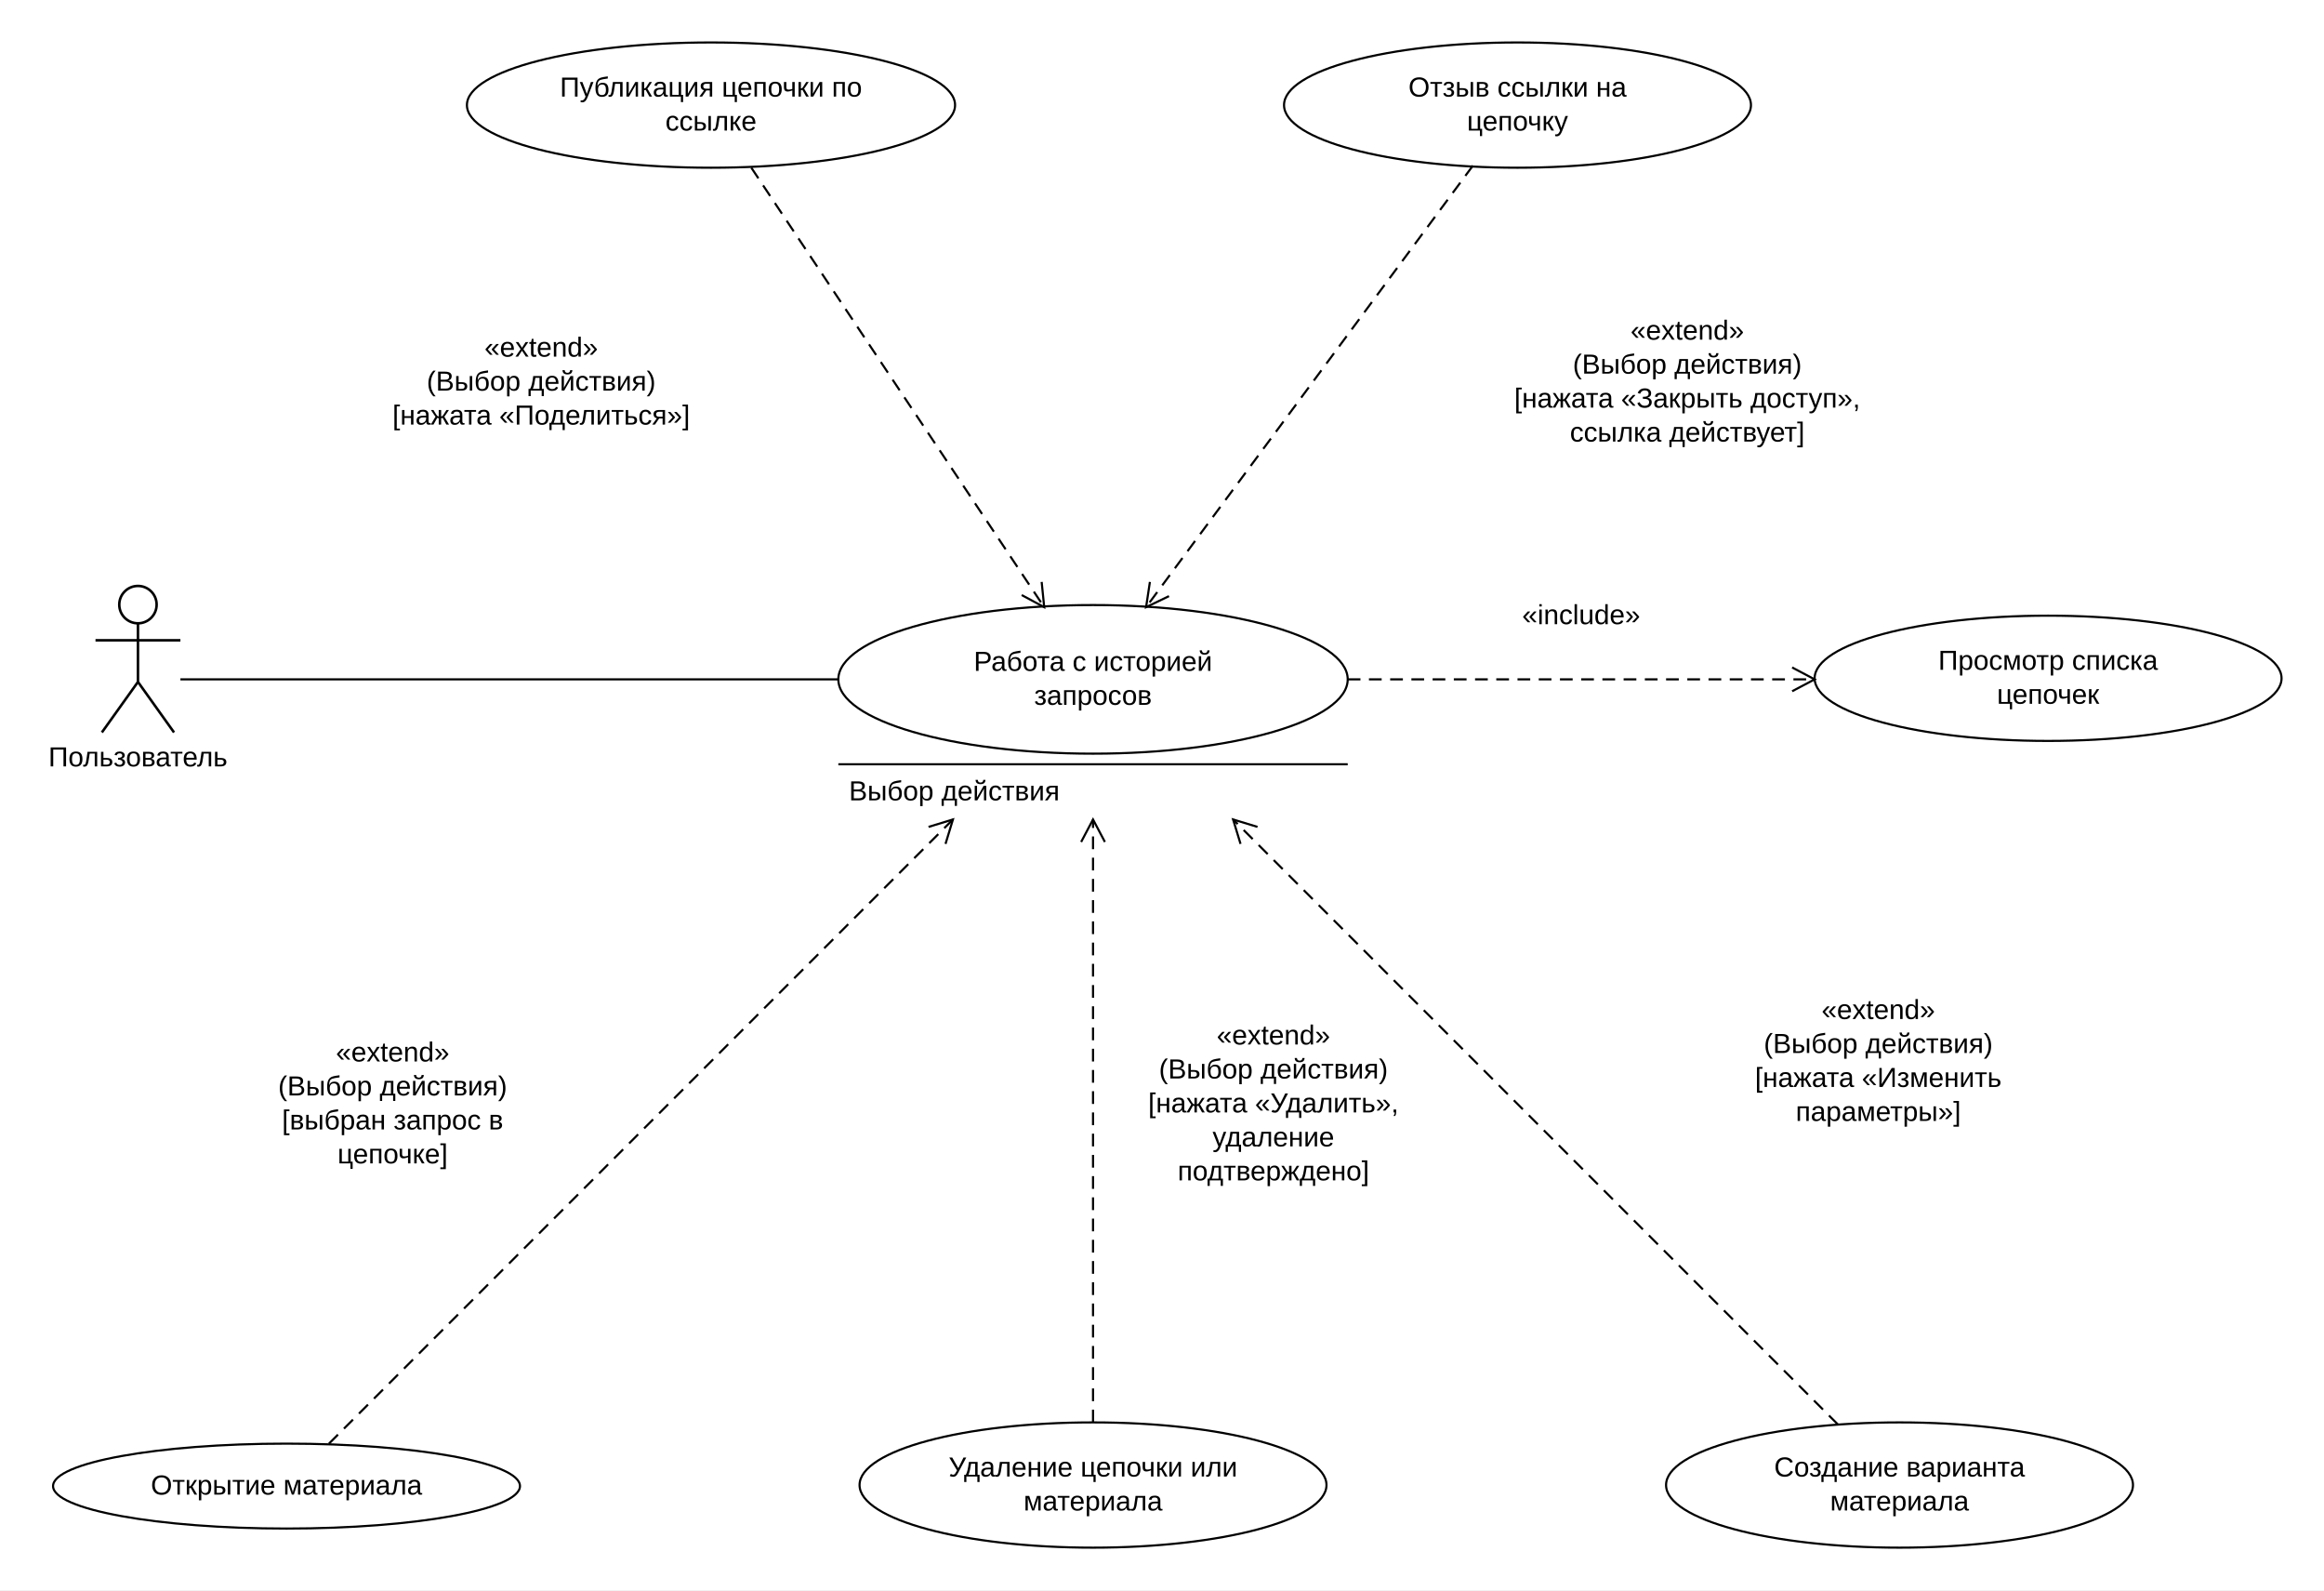
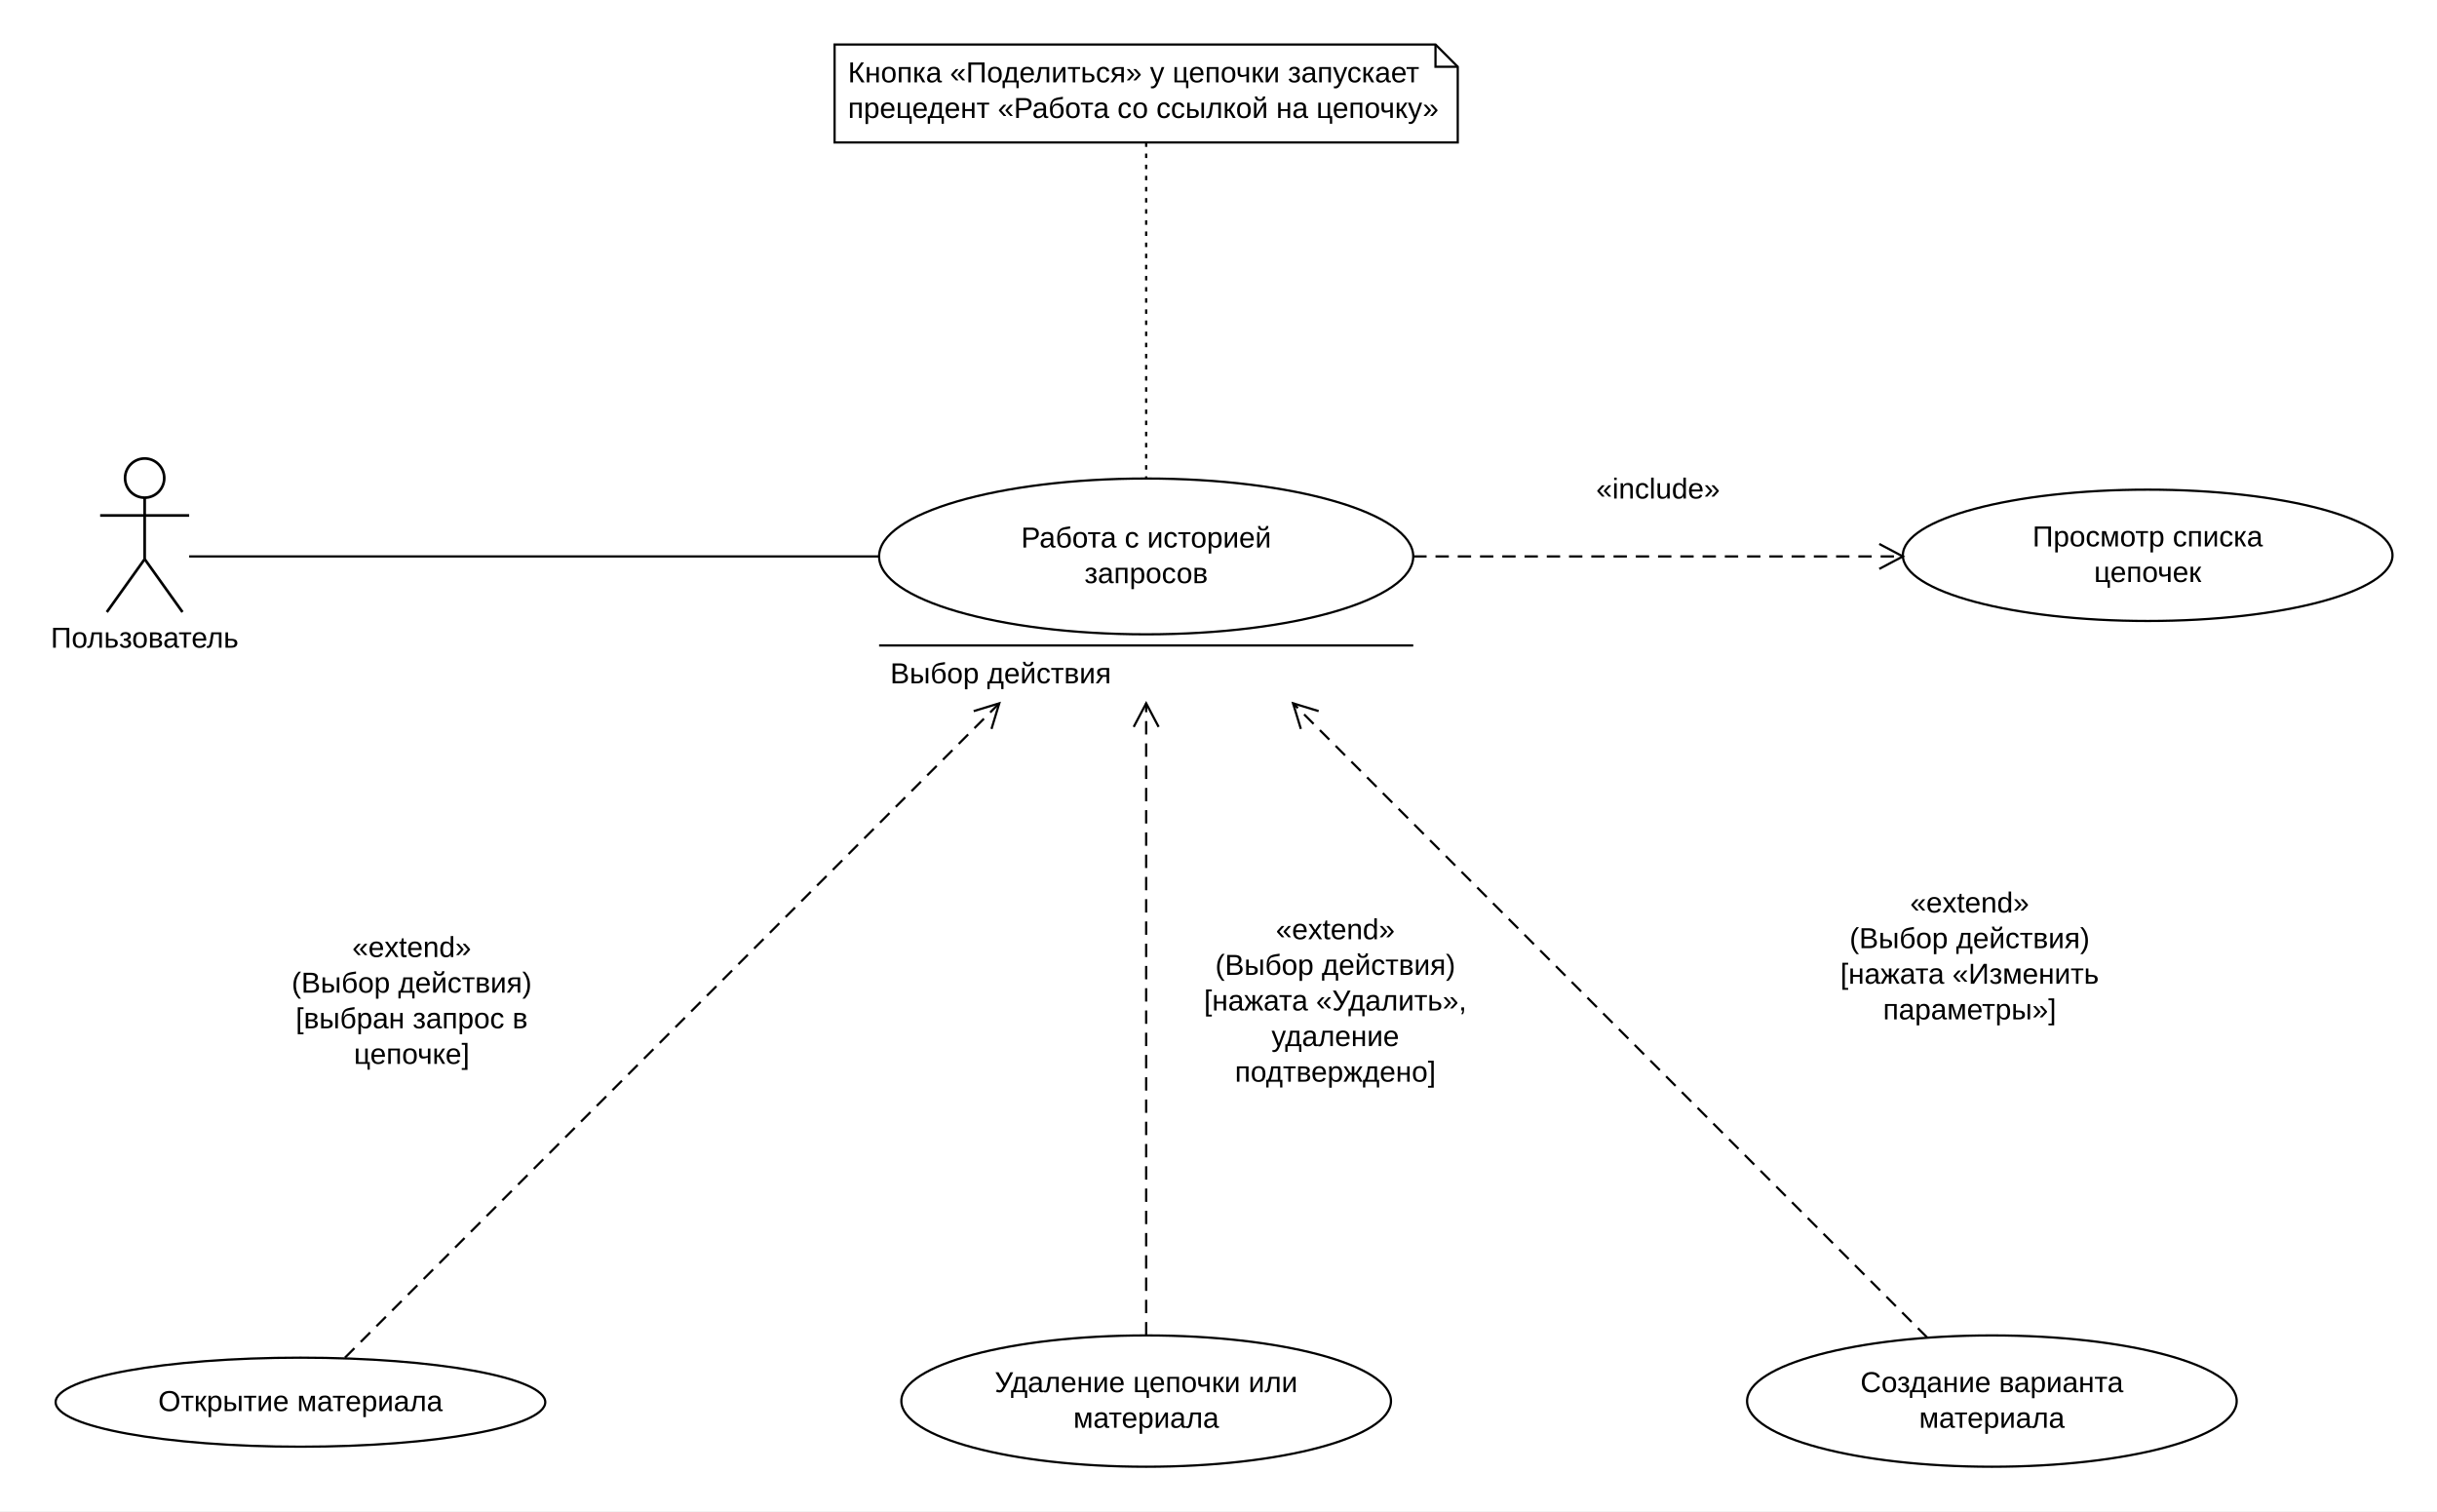
- <svg xmlns="http://www.w3.org/2000/svg" width="1095" height="749" viewBox="45 60 1095 749">
-   <rect x="45" y="60" width="1095" height="749" fill="#fff" />
+ <svg xmlns="http://www.w3.org/2000/svg" width="1095" height="679" viewBox="45 130 1095 679">
+   <rect x="45" y="130" width="1095" height="679" fill="#fff" />
  <ellipse cx="560.0" cy="380.0" rx="120.0" ry="35.0" fill="#fff" stroke="#000" />
  <text x="560.0" y="376.0" font-family="Arial, Helvetica, sans-serif" font-size="13" text-anchor="middle" font-weight="normal" font-style="normal" fill="#000">Работа с историей</text>
  <text x="560.0" y="392.0" font-family="Arial, Helvetica, sans-serif" font-size="13" text-anchor="middle" font-weight="normal" font-style="normal" fill="#000">запросов</text>
  <line x1="440" y1="420" x2="680" y2="420" stroke="#000" />
  <text x="445.0" y="437.0" font-family="Arial, Helvetica, sans-serif" font-size="13" text-anchor="start" font-weight="normal" font-style="normal" fill="#000">Выбор действия</text>
  <ellipse cx="1010.0" cy="379.5" rx="110.0" ry="29.5" fill="#fff" stroke="#000" />
  <text x="1010.0" y="375.5" font-family="Arial, Helvetica, sans-serif" font-size="13" text-anchor="middle" font-weight="normal" font-style="normal" fill="#000">Просмотр списка</text>
  <text x="1010.0" y="391.5" font-family="Arial, Helvetica, sans-serif" font-size="13" text-anchor="middle" font-weight="normal" font-style="normal" fill="#000">цепочек</text>
-   <ellipse cx="380.0" cy="109.5" rx="115.0" ry="29.5" fill="#fff" stroke="#000" />
-   <text x="380.0" y="105.5" font-family="Arial, Helvetica, sans-serif" font-size="13" text-anchor="middle" font-weight="normal" font-style="normal" fill="#000">Публикация цепочки по</text>
-   <text x="380.0" y="121.5" font-family="Arial, Helvetica, sans-serif" font-size="13" text-anchor="middle" font-weight="normal" font-style="normal" fill="#000">ссылке</text>
-   <ellipse cx="760.0" cy="109.5" rx="110.0" ry="29.5" fill="#fff" stroke="#000" />
-   <text x="760.0" y="105.5" font-family="Arial, Helvetica, sans-serif" font-size="13" text-anchor="middle" font-weight="normal" font-style="normal" fill="#000">Отзыв ссылки на</text>
-   <text x="760.0" y="121.5" font-family="Arial, Helvetica, sans-serif" font-size="13" text-anchor="middle" font-weight="normal" font-style="normal" fill="#000">цепочку</text>
  <ellipse cx="180.0" cy="760.0" rx="110.0" ry="20.0" fill="#fff" stroke="#000" />
  <text x="180.0" y="764.0" font-family="Arial, Helvetica, sans-serif" font-size="13" text-anchor="middle" font-weight="normal" font-style="normal" fill="#000">Открытие материала</text>
  <ellipse cx="560.0" cy="759.5" rx="110.0" ry="29.5" fill="#fff" stroke="#000" />
  <text x="560.0" y="755.5" font-family="Arial, Helvetica, sans-serif" font-size="13" text-anchor="middle" font-weight="normal" font-style="normal" fill="#000">Удаление цепочки или</text>
  <text x="560.0" y="771.5" font-family="Arial, Helvetica, sans-serif" font-size="13" text-anchor="middle" font-weight="normal" font-style="normal" fill="#000">материала</text>
  <ellipse cx="940.0" cy="759.5" rx="110.0" ry="29.5" fill="#fff" stroke="#000" />
  <text x="940.0" y="755.5" font-family="Arial, Helvetica, sans-serif" font-size="13" text-anchor="middle" font-weight="normal" font-style="normal" fill="#000">Создание варианта</text>
  <text x="940.0" y="771.5" font-family="Arial, Helvetica, sans-serif" font-size="13" text-anchor="middle" font-weight="normal" font-style="normal" fill="#000">материала</text>
  <circle cx="110.0" cy="344.8" r="8.8" fill="#fff" stroke="#000" stroke-width="1.2" />
  <line x1="110.0" y1="353.6" x2="110.0" y2="381.2" stroke="#000" stroke-width="1.2" fill="none" />
  <line x1="90.0" y1="361.6" x2="130.0" y2="361.6" stroke="#000" stroke-width="1.2" fill="none" />
  <line x1="110.0" y1="381.2" x2="93.0" y2="405.0" stroke="#000" stroke-width="1.2" fill="none" />
  <line x1="110.0" y1="381.2" x2="127.0" y2="405.0" stroke="#000" stroke-width="1.2" fill="none" />
  <text x="110.0" y="421.0" font-family="Arial, Helvetica, sans-serif" font-size="13" text-anchor="middle" font-weight="normal" font-style="normal" fill="#000">Пользователь</text>
  <path d="M130.0,380.0 L440.0,380.0" fill="none" stroke="#000" />
  <path d="M680.0,380.0 L900.0,380.0" fill="none" stroke="#000" stroke-dasharray="6 4" />
  <path d="M889.4,385.6 L900.0,380.0 L889.4,374.4" fill="none" stroke="#000" stroke-width="1" />
-   <path d="M399.0,139.0 L537.0,346.0" fill="none" stroke="#000" stroke-dasharray="6 4" />
-   <path d="M526.4,340.3 L537.0,346.0 L535.8,334.1" fill="none" stroke="#000" stroke-width="1" />
-   <path d="M739.0,138.0 L585.0,346.0" fill="none" stroke="#000" stroke-dasharray="6 4" />
-   <path d="M586.8,334.1 L585.0,346.0 L595.8,340.8" fill="none" stroke="#000" stroke-width="1" />
+   <path d="M560.0,194.0 L560.0,345.0" fill="none" stroke="#000" stroke-dasharray="2 3" />
  <path d="M200.0,740.0 L494.0,446.0" fill="none" stroke="#000" stroke-dasharray="6 4" />
  <path d="M490.5,457.5 L494.0,446.0 L482.5,449.5" fill="none" stroke="#000" stroke-width="1" />
  <path d="M560.0,730.0 L560.0,446.0" fill="none" stroke="#000" stroke-dasharray="6 4" />
  <path d="M565.6,456.6 L560.0,446.0 L554.4,456.6" fill="none" stroke="#000" stroke-width="1" />
  <path d="M911.0,731.0 L626.0,446.0" fill="none" stroke="#000" stroke-dasharray="6 4" />
  <path d="M637.5,449.5 L626.0,446.0 L629.5,457.5" fill="none" stroke="#000" stroke-width="1" />
+   <path d="M420,150 H690 L700,160 V194 H420 Z" fill="#fff" stroke="#000" />
+   <path d="M690,150 V160 H700" fill="none" stroke="#000" />
+   <text x="426.0" y="167.0" font-family="Arial, Helvetica, sans-serif" font-size="13" text-anchor="start" font-weight="normal" font-style="normal" fill="#000">Кнопка «Поделиться» у цепочки запускает</text>
+   <text x="426.0" y="183.0" font-family="Arial, Helvetica, sans-serif" font-size="13" text-anchor="start" font-weight="normal" font-style="normal" fill="#000">прецедент «Работа со ссылкой на цепочку»</text>
  <text x="790.0" y="354.0" font-family="Arial, Helvetica, sans-serif" font-size="13" text-anchor="middle" font-weight="normal" font-style="normal" fill="#000">«include»</text>
-   <text x="300.0" y="228.0" font-family="Arial, Helvetica, sans-serif" font-size="13" text-anchor="middle" font-weight="normal" font-style="normal" fill="#000">«extend»</text>
-   <text x="300.0" y="244.0" font-family="Arial, Helvetica, sans-serif" font-size="13" text-anchor="middle" font-weight="normal" font-style="normal" fill="#000">(Выбор действия)</text>
-   <text x="300.0" y="260.0" font-family="Arial, Helvetica, sans-serif" font-size="13" text-anchor="middle" font-weight="normal" font-style="normal" fill="#000">[нажата «Поделиться»]</text>
-   <text x="840.0" y="220.0" font-family="Arial, Helvetica, sans-serif" font-size="13" text-anchor="middle" font-weight="normal" font-style="normal" fill="#000">«extend»</text>
-   <text x="840.0" y="236.0" font-family="Arial, Helvetica, sans-serif" font-size="13" text-anchor="middle" font-weight="normal" font-style="normal" fill="#000">(Выбор действия)</text>
-   <text x="840.0" y="252.0" font-family="Arial, Helvetica, sans-serif" font-size="13" text-anchor="middle" font-weight="normal" font-style="normal" fill="#000">[нажата «Закрыть доступ»,</text>
-   <text x="840.0" y="268.0" font-family="Arial, Helvetica, sans-serif" font-size="13" text-anchor="middle" font-weight="normal" font-style="normal" fill="#000">ссылка действует]</text>
  <text x="230.0" y="560.0" font-family="Arial, Helvetica, sans-serif" font-size="13" text-anchor="middle" font-weight="normal" font-style="normal" fill="#000">«extend»</text>
  <text x="230.0" y="576.0" font-family="Arial, Helvetica, sans-serif" font-size="13" text-anchor="middle" font-weight="normal" font-style="normal" fill="#000">(Выбор действия)</text>
  <text x="230.0" y="592.0" font-family="Arial, Helvetica, sans-serif" font-size="13" text-anchor="middle" font-weight="normal" font-style="normal" fill="#000">[выбран запрос в</text>
  <text x="230.0" y="608.0" font-family="Arial, Helvetica, sans-serif" font-size="13" text-anchor="middle" font-weight="normal" font-style="normal" fill="#000">цепочке]</text>
  <text x="645.0" y="552.0" font-family="Arial, Helvetica, sans-serif" font-size="13" text-anchor="middle" font-weight="normal" font-style="normal" fill="#000">«extend»</text>
  <text x="645.0" y="568.0" font-family="Arial, Helvetica, sans-serif" font-size="13" text-anchor="middle" font-weight="normal" font-style="normal" fill="#000">(Выбор действия)</text>
  <text x="645.0" y="584.0" font-family="Arial, Helvetica, sans-serif" font-size="13" text-anchor="middle" font-weight="normal" font-style="normal" fill="#000">[нажата «Удалить»,</text>
  <text x="645.0" y="600.0" font-family="Arial, Helvetica, sans-serif" font-size="13" text-anchor="middle" font-weight="normal" font-style="normal" fill="#000">удаление</text>
  <text x="645.0" y="616.0" font-family="Arial, Helvetica, sans-serif" font-size="13" text-anchor="middle" font-weight="normal" font-style="normal" fill="#000">подтверждено]</text>
  <text x="930.0" y="540.0" font-family="Arial, Helvetica, sans-serif" font-size="13" text-anchor="middle" font-weight="normal" font-style="normal" fill="#000">«extend»</text>
  <text x="930.0" y="556.0" font-family="Arial, Helvetica, sans-serif" font-size="13" text-anchor="middle" font-weight="normal" font-style="normal" fill="#000">(Выбор действия)</text>
  <text x="930.0" y="572.0" font-family="Arial, Helvetica, sans-serif" font-size="13" text-anchor="middle" font-weight="normal" font-style="normal" fill="#000">[нажата «Изменить</text>
  <text x="930.0" y="588.0" font-family="Arial, Helvetica, sans-serif" font-size="13" text-anchor="middle" font-weight="normal" font-style="normal" fill="#000">параметры»]</text>
</svg>
